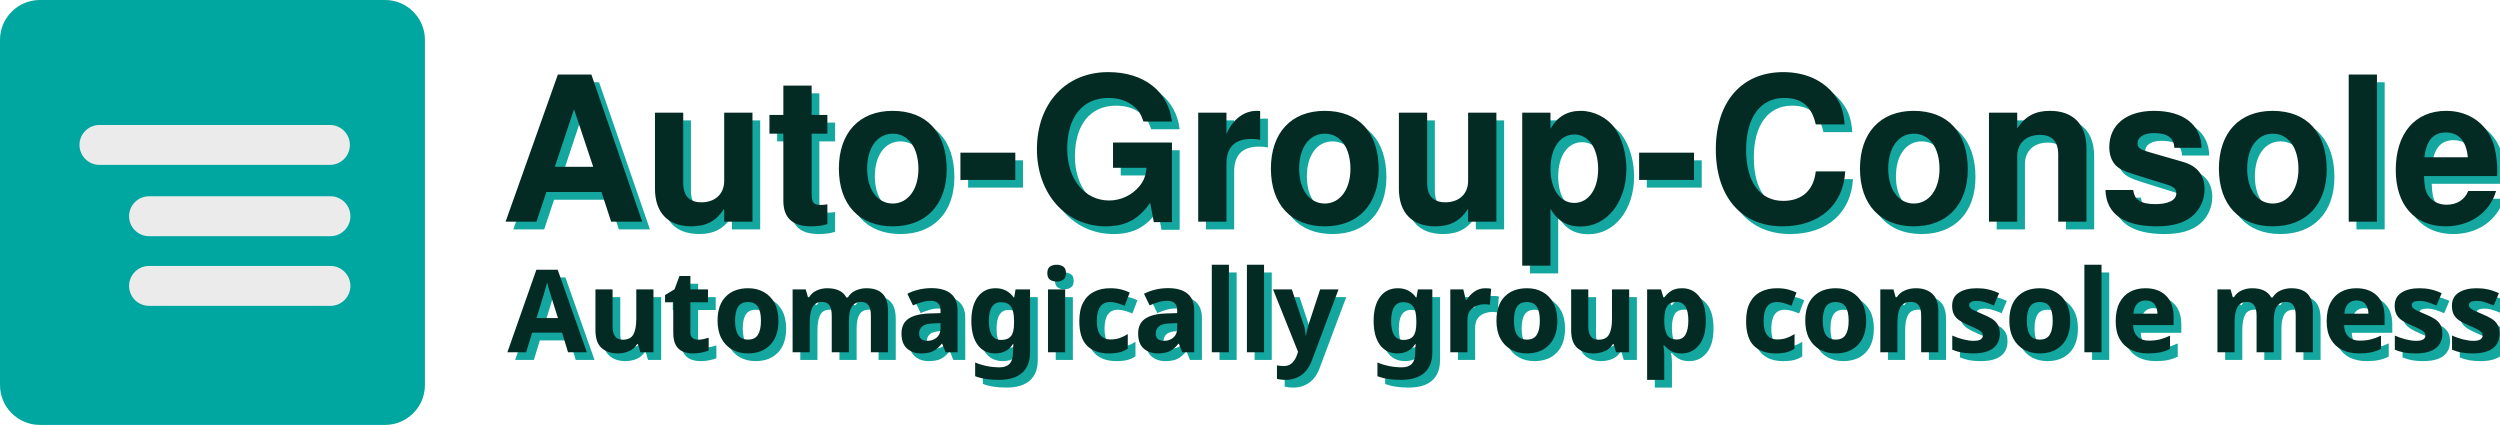
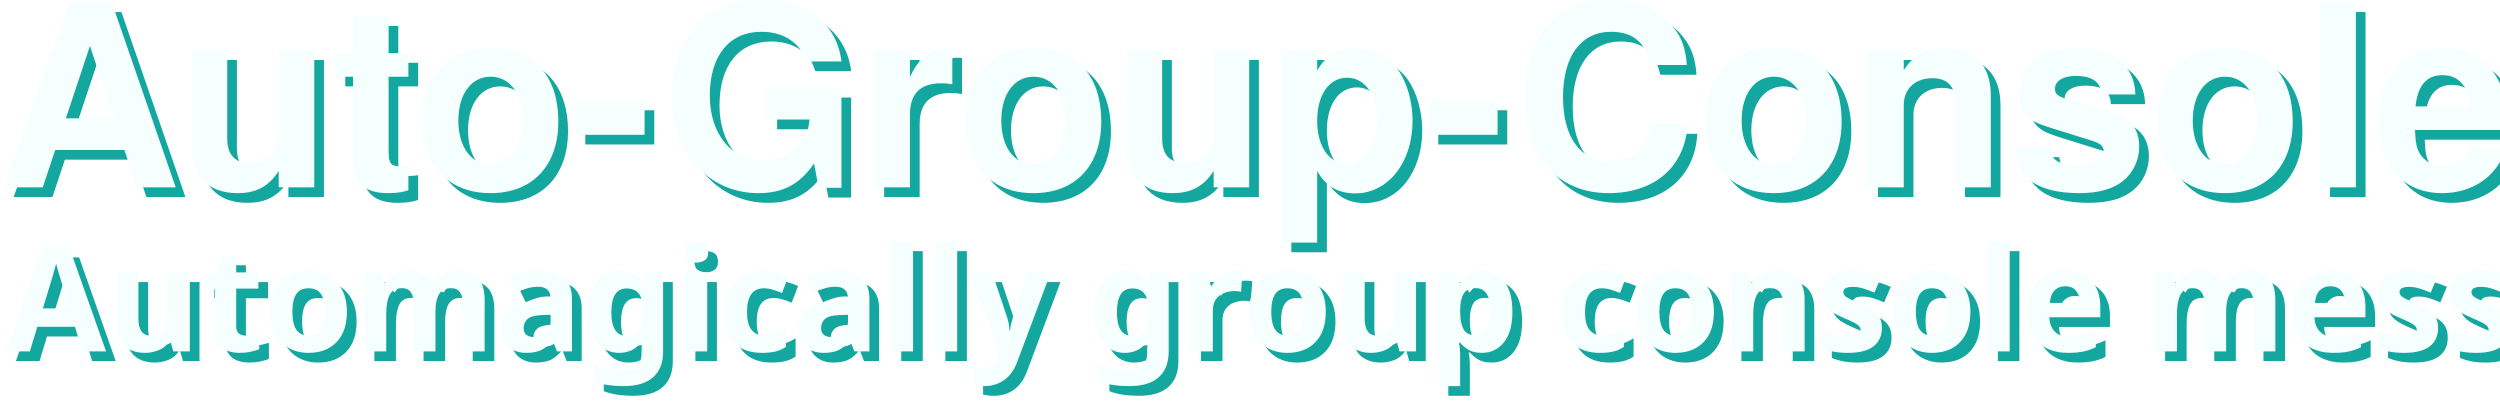
- <svg xmlns="http://www.w3.org/2000/svg" width="1297px" height="221px" version="1.1" xml:space="preserve" style="fill-rule:evenodd;clip-rule:evenodd;stroke-linejoin:round;stroke-miterlimit:2;">
-   <g transform="matrix(1,0,0,1,-72.539,-104.815)">
+ <svg xmlns="http://www.w3.org/2000/svg" width="1032px" height="169px" version="1.1" xml:space="preserve" style="fill-rule:evenodd;clip-rule:evenodd;stroke-linejoin:round;stroke-miterlimit:2;">
+   <g transform="matrix(1,0,0,1,-333.201,-142.506)">
    <g>
-       <g transform="matrix(0.881786,0,0,0.881786,-6.76186,-83.7988)">
-         <g transform="matrix(2.49581,0,0,2.49629,-1407.51,-785.577)">
-           <path d="M700.152,409.778L700.152,491.139C700.152,496.323 695.942,500.532 690.757,500.532L609.38,500.532C604.194,500.532 599.984,496.323 599.984,491.139L599.984,409.778C599.984,404.593 604.194,400.384 609.38,400.384L690.757,400.384C695.942,400.384 700.152,404.593 700.152,409.778Z" style="fill:rgb(0,166,160);" />
-         </g>
-         <g transform="matrix(1,0,0,1,3.40219,-1.13406)">
-           <g transform="matrix(0.808521,0,0,1,40.2178,30)">
-             <path d="M311.896,270.305C311.896,276.783 305.391,282.043 297.378,282.043L129.633,282.043C121.62,282.043 115.115,276.783 115.115,270.305C115.115,263.826 121.62,258.566 129.633,258.566L297.378,258.566C305.391,258.566 311.896,263.826 311.896,270.305Z" style="fill:rgb(235,235,235);" />
-           </g>
-           <g transform="matrix(0.661736,0,0,1,86.3001,71.9434)">
-             <path d="M311.896,270.305C311.896,276.783 303.948,282.043 294.158,282.043L132.854,282.043C123.063,282.043 115.115,276.783 115.115,270.305C115.115,263.826 123.063,258.566 132.854,258.566L294.158,258.566C303.948,258.566 311.896,263.826 311.896,270.305Z" style="fill:rgb(235,235,235);" />
-           </g>
-           <g transform="matrix(0.661736,0,0,1,86.3001,112.943)">
-             <path d="M311.896,270.305C311.896,276.783 303.948,282.043 294.158,282.043L132.854,282.043C123.063,282.043 115.115,276.783 115.115,270.305C115.115,263.826 123.063,258.566 132.854,258.566L294.158,258.566C303.948,258.566 311.896,263.826 311.896,270.305Z" style="fill:rgb(235,235,235);" />
-           </g>
-         </g>
-       </g>
      <g transform="matrix(1,0,0,1,-18,11)">
        <g transform="matrix(0.974492,0,0,0.974492,22.1046,8.54356)">
          <g transform="matrix(0.832898,0,0,0.832898,8.47602,-77.9089)">
            <text x="398.87px" y="345.23px" style="font-family:'Helvetica-Bold', 'Helvetica';font-weight:700;font-size:129.037px;fill:rgb(19,167,160);">Auto-Group-Console</text>
          </g>
          <g transform="matrix(1.16763,0,0,1.16763,-60.3063,-82.9014)">
            <g transform="matrix(52.4802,0,0,52.4802,1251.56,310.063)">
                        </g>
            <text x="346.648px" y="310.063px" style="font-family:'BradleyHandITCTT-Bold', 'Bradley Hand';font-weight:700;font-size:52.48px;fill:rgb(19,167,160);">Automagically group console messages</text>
          </g>
        </g>
        <g transform="matrix(0.974492,0,0,0.974492,18.1046,4.54356)">
          <g transform="matrix(0.832898,0,0,0.832898,8.47602,-77.9089)">
-             <text x="398.87px" y="345.23px" style="font-family:'Helvetica-Bold', 'Helvetica';font-weight:700;font-size:129.037px;fill:rgb(4,43,35);">Auto-Group-Console</text>
+             <text x="398.87px" y="345.23px" style="font-family:'Helvetica-Bold', 'Helvetica';font-weight:700;font-size:129.037px;fill:rgb(245,255,253);">Auto-Group-Console</text>
          </g>
          <g transform="matrix(1.16763,0,0,1.16763,-60.3063,-82.9014)">
            <g transform="matrix(52.4802,0,0,52.4802,1251.56,310.063)">
                        </g>
-             <text x="346.648px" y="310.063px" style="font-family:'BradleyHandITCTT-Bold', 'Bradley Hand';font-weight:700;font-size:52.48px;fill:rgb(4,43,35);">Automagically group console messages</text>
+             <text x="346.648px" y="310.063px" style="font-family:'BradleyHandITCTT-Bold', 'Bradley Hand';font-weight:700;font-size:52.48px;fill:rgb(245,255,253);">Automagically group console messages</text>
          </g>
        </g>
      </g>
    </g>
  </g>
</svg>
